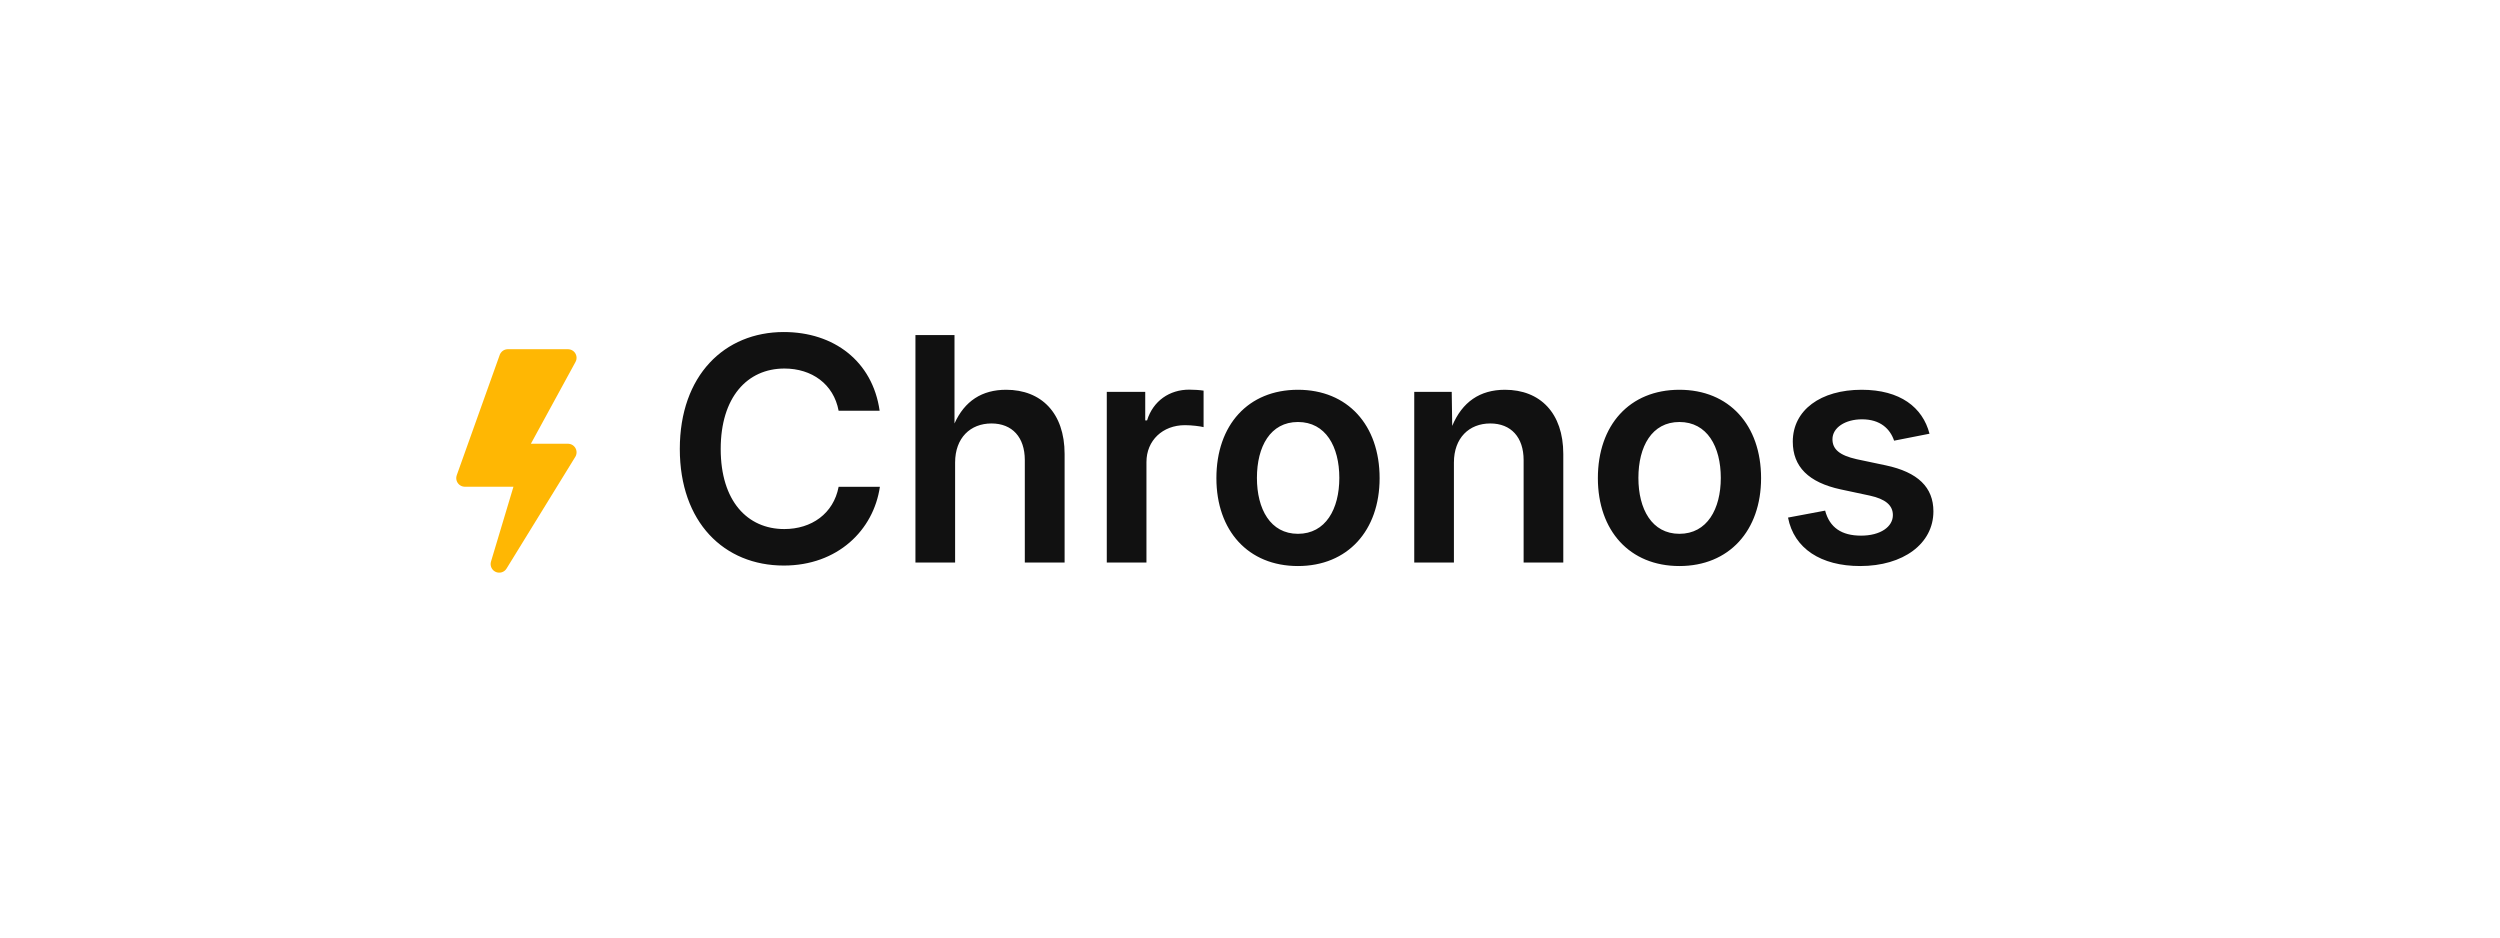
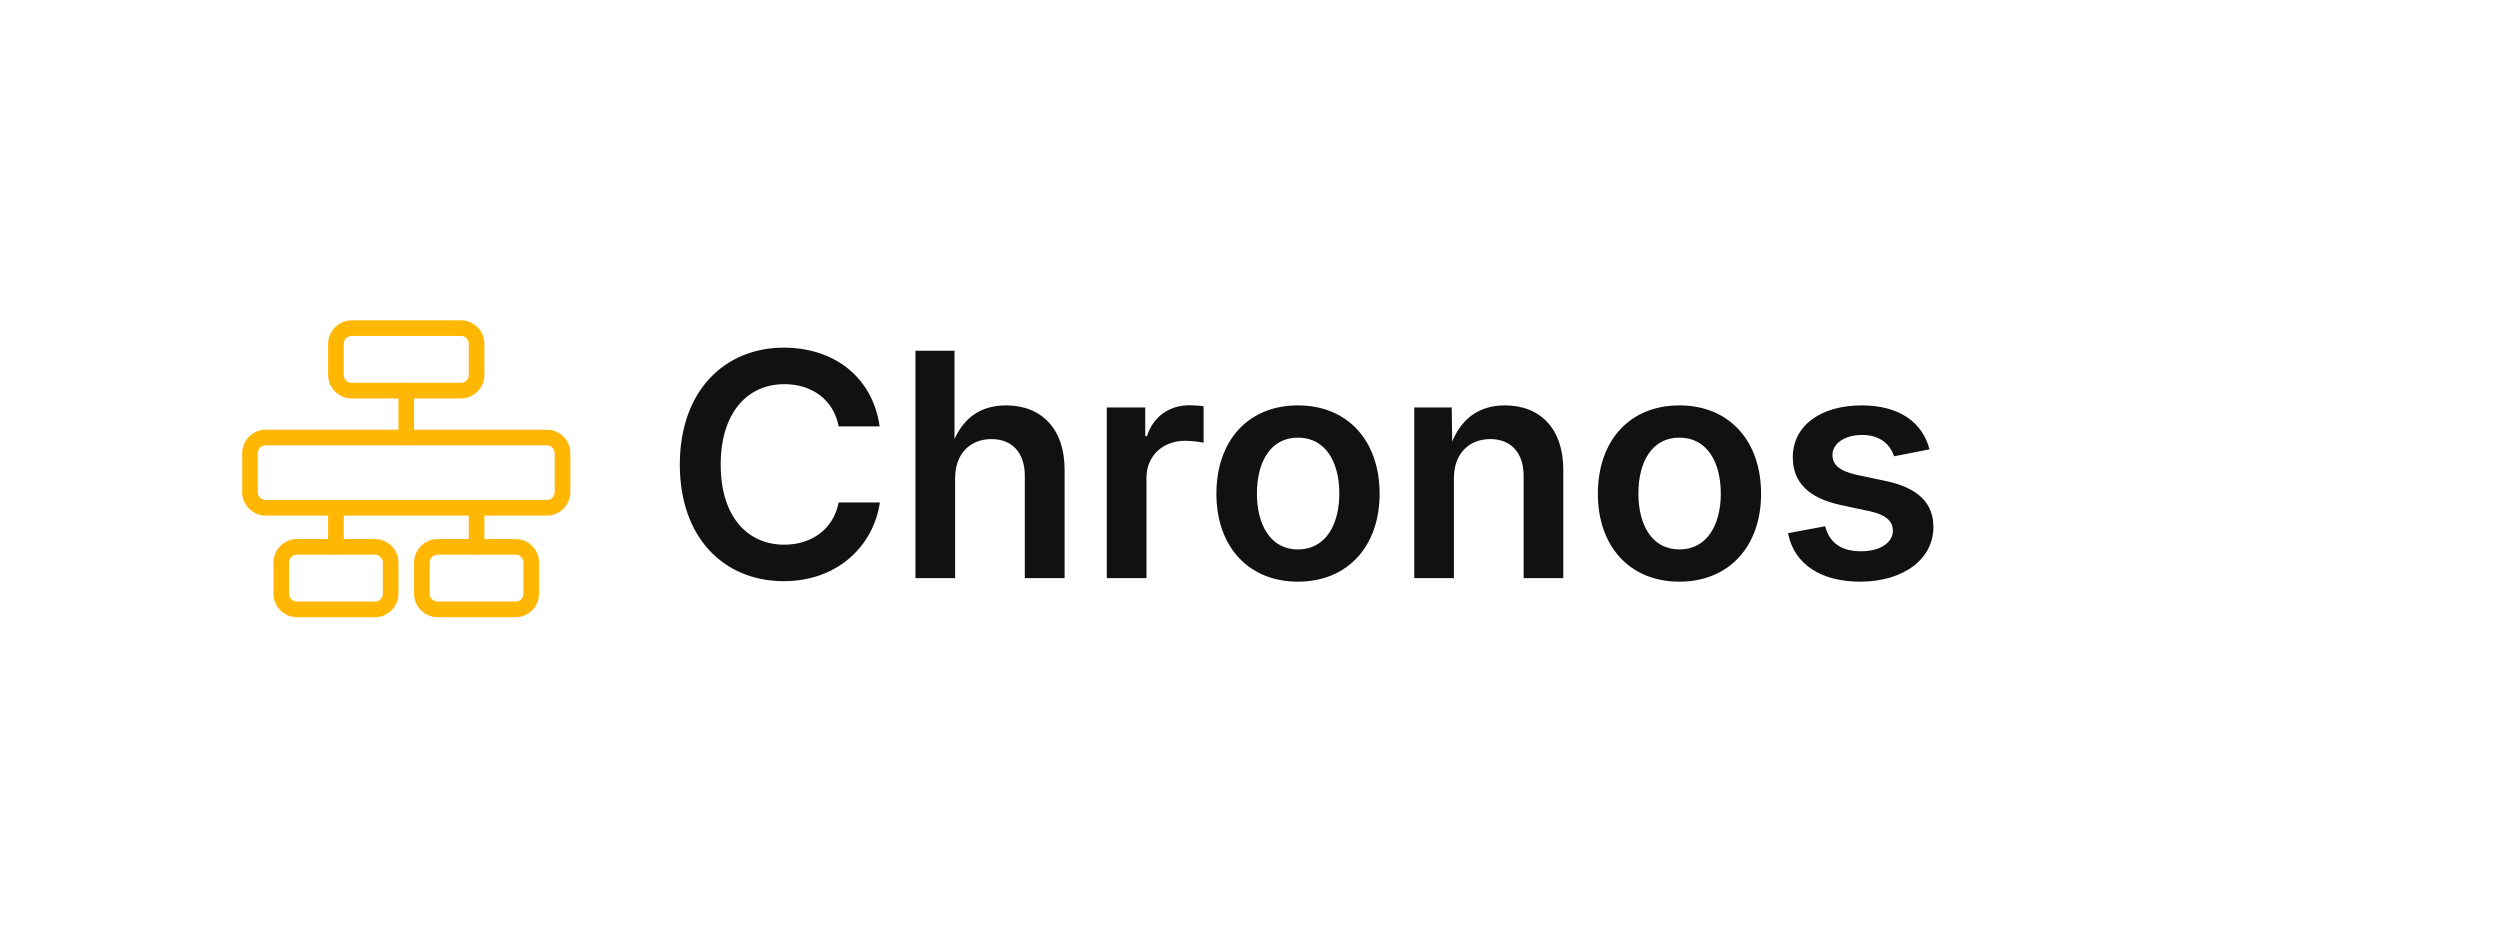
<svg xmlns="http://www.w3.org/2000/svg" width="320" height="120" viewBox="0 0 320 120">
-   <g transform="translate(65,59) scale(0.55)">
-     <path d="         M 0 -24         L 14 -24         L 2 -2         L 14 -2         L -2 24         L 4 4         L -10 4         Z" fill="#FFB703" stroke="#FFB703" stroke-width="4" stroke-linejoin="round" />
+   <g fill="none" stroke="#FFB703" stroke-linecap="round" stroke-linejoin="round" stroke-width="2">
+     <rect x="43" y="42" width="18" height="8" rx="2" />
+     <line x1="52" y1="50" x2="52" y2="56" />
+     <rect x="32" y="56" width="40" height="9" rx="2" />
+     <line x1="43" y1="65" x2="43" y2="70" />
+     <line x1="61" y1="65" x2="61" y2="70" />
+     <rect x="36" y="70" width="14" height="8" rx="2" />
+     <rect x="54" y="70" width="14" height="8" rx="2" />
  </g>
-   <text x="85" y="72" font-family="Inter, Poppins, Arial, sans-serif" font-size="40" font-weight="600" fill="#111111" dominant-baseline="alphabetic">
-     Chronos
-   </text>
+   <text x="85" y="74" font-family="Inter, Poppins, Arial, sans-serif" font-size="40" font-weight="600" fill="#111111" dominant-baseline="alphabetic">Chronos</text>
</svg>
